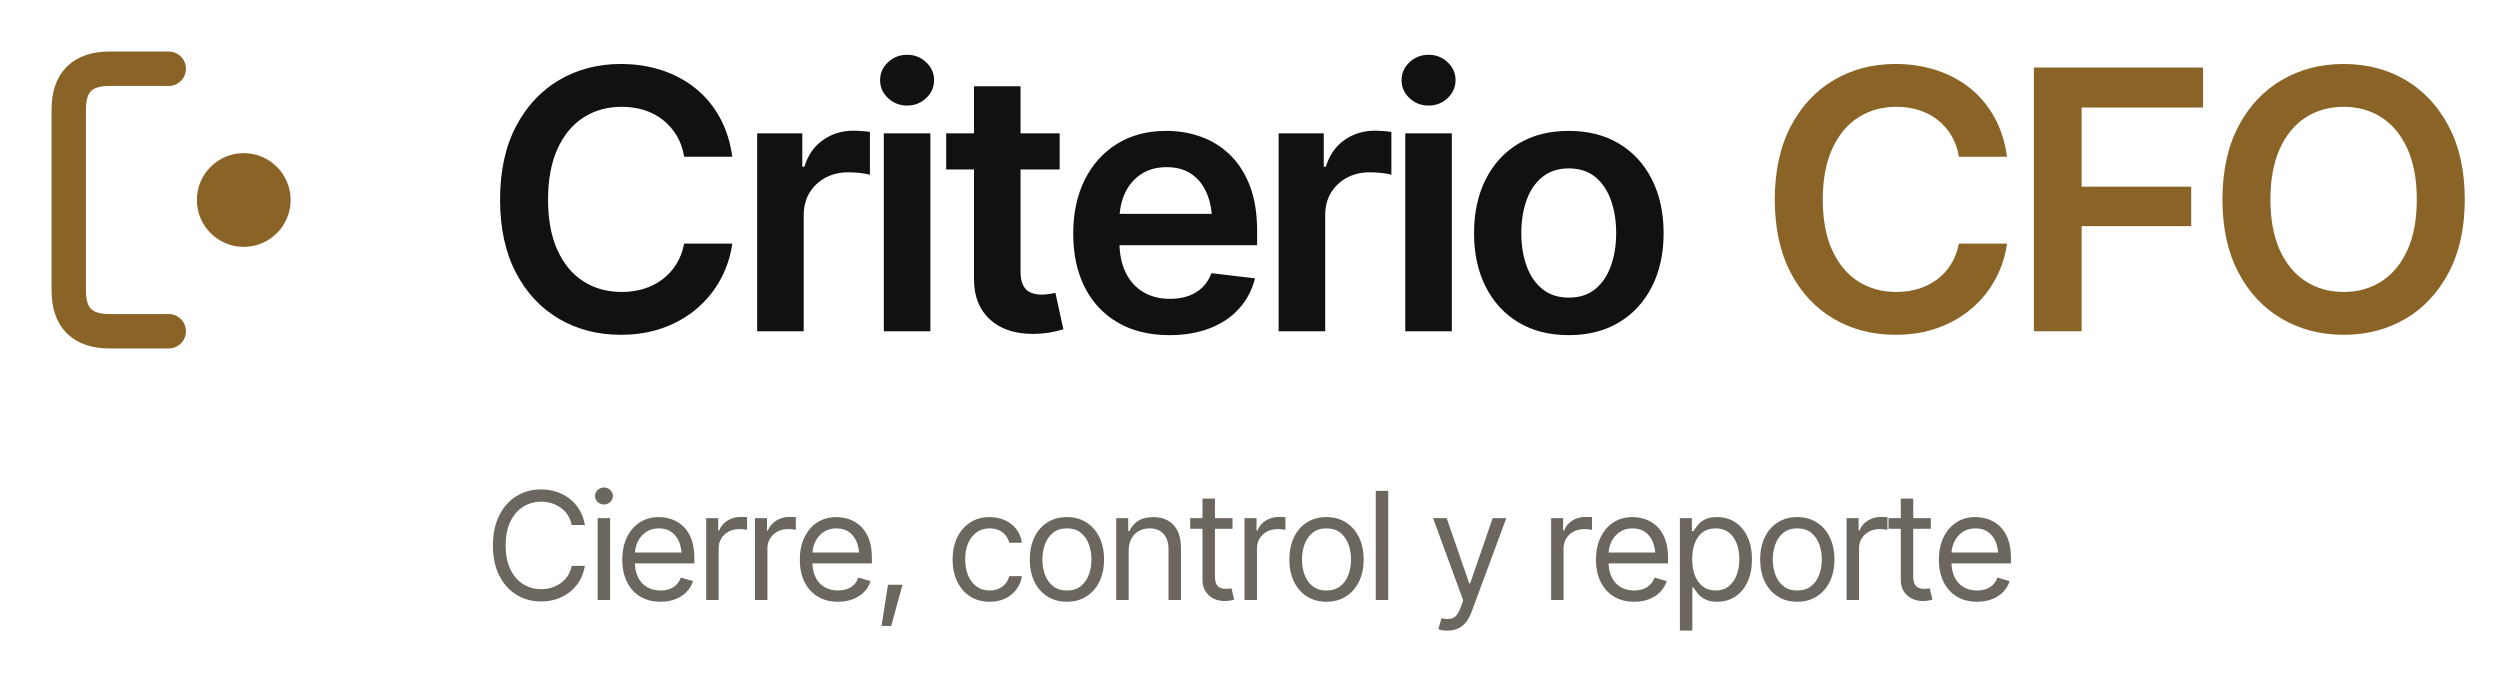
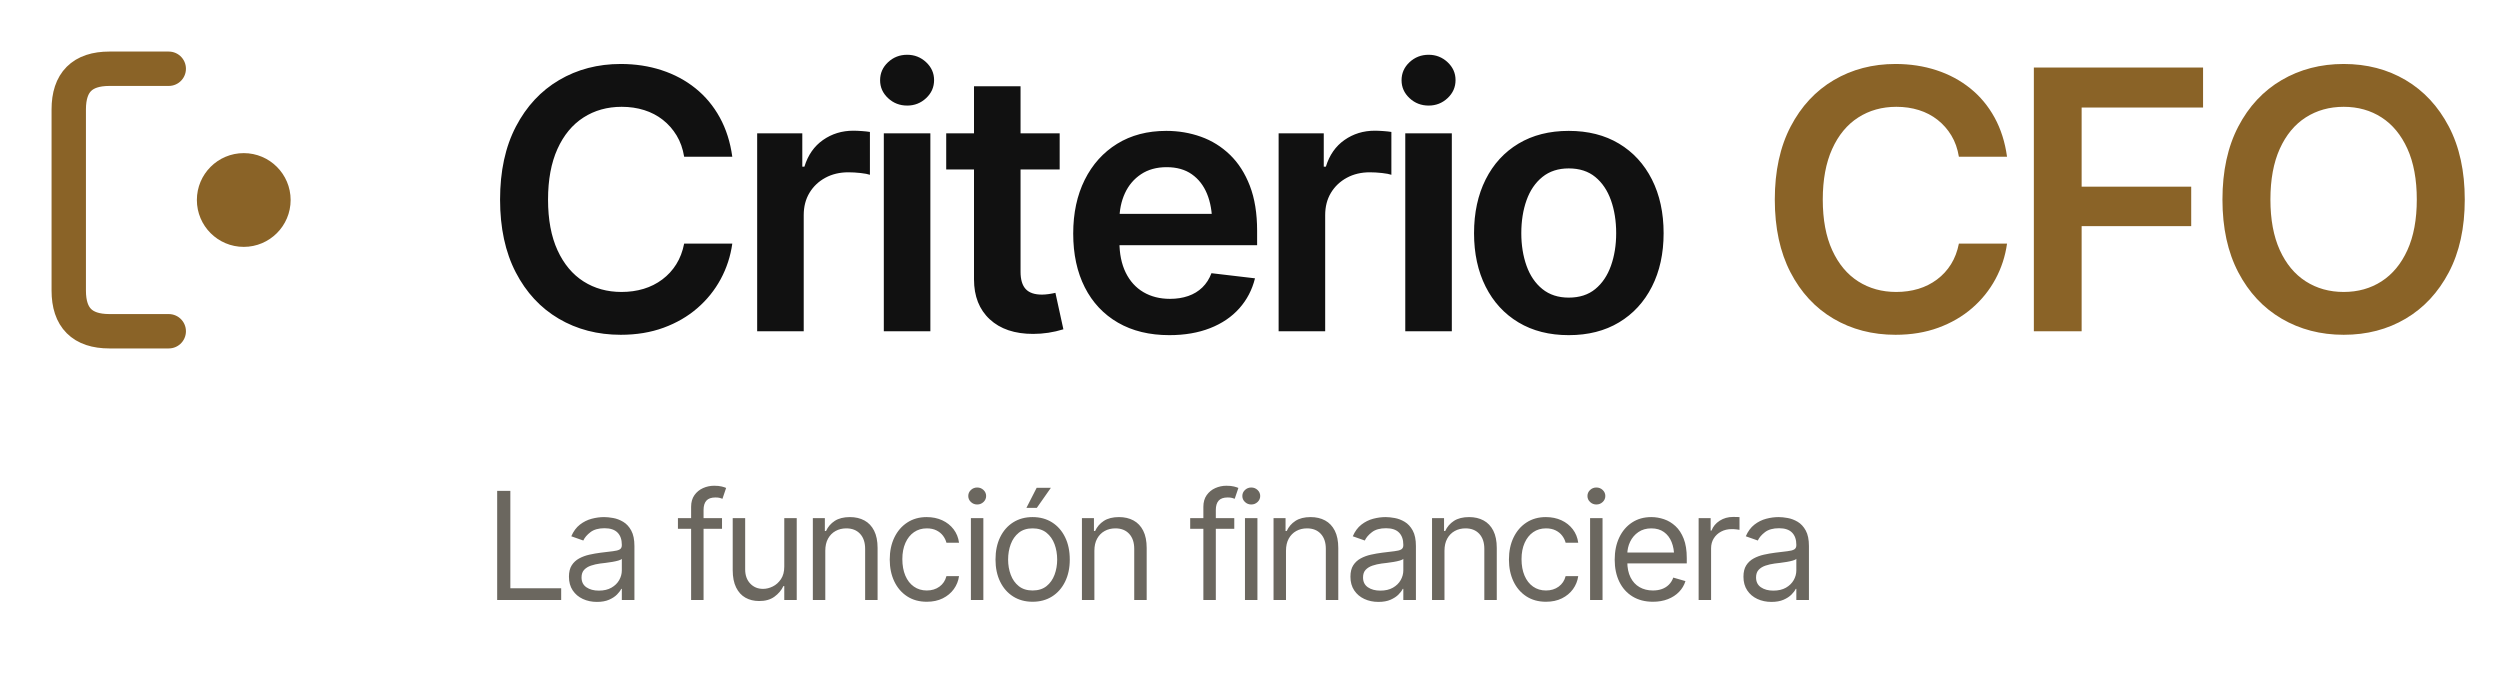
- <svg xmlns="http://www.w3.org/2000/svg" viewBox="0 0 400 108" width="400" height="108" role="img" aria-label="Criterio CFO · Cierre, control y reporte">
+ <svg xmlns="http://www.w3.org/2000/svg" viewBox="0 0 400 108" width="400" height="108" role="img" aria-label="Criterio CFO · La función financiera">
  <path d="M27 11H17.5Q11 11 11 17.5V46.5Q11 53 17.5 53H27" fill="none" stroke="#8a6327" stroke-width="5.5" stroke-linecap="round" stroke-linejoin="round" />
  <circle cx="39" cy="32" r="7.5" fill="#8a6327" />
  <path d="M99.325 53.566Q93.774 53.566 89.399 50.989Q85.023 48.412 82.517 43.569Q80.011 38.727 80.011 31.93Q80.011 25.104 82.545 20.248Q85.08 15.391 89.456 12.813Q93.831 10.236 99.325 10.236Q102.809 10.236 105.853 11.228Q108.897 12.219 111.276 14.13Q113.655 16.042 115.17 18.803Q116.686 21.564 117.167 25.076H109.464Q109.152 23.15 108.26 21.678Q107.368 20.205 106.051 19.171Q104.734 18.138 103.063 17.614Q101.393 17.09 99.467 17.09Q96.012 17.09 93.35 18.803Q90.688 20.517 89.187 23.844Q87.686 27.172 87.686 31.93Q87.686 36.744 89.201 40.043Q90.716 43.343 93.364 45.028Q96.012 46.713 99.438 46.713Q101.336 46.713 102.979 46.217Q104.621 45.722 105.966 44.716Q107.312 43.711 108.204 42.281Q109.096 40.851 109.464 38.981H117.167Q116.742 42.012 115.312 44.66Q113.882 47.308 111.574 49.304Q109.266 51.301 106.179 52.434Q103.092 53.566 99.325 53.566Z M121.147 53.0V21.338H128.368V26.662H128.708Q129.558 23.887 131.682 22.4Q133.806 20.913 136.524 20.913Q137.119 20.913 137.898 20.97Q138.677 21.026 139.187 21.111V27.965Q138.705 27.795 137.686 27.682Q136.666 27.568 135.732 27.568Q133.664 27.568 132.05 28.446Q130.436 29.324 129.515 30.854Q128.595 32.383 128.595 34.422V53.0Z M141.41 53.0V21.338H148.859V53.0ZM145.149 16.892Q143.364 16.892 142.09 15.702Q140.816 14.513 140.816 12.842Q140.816 11.143 142.09 9.953Q143.364 8.764 145.149 8.764Q146.904 8.764 148.179 9.953Q149.453 11.143 149.453 12.813Q149.453 14.513 148.179 15.702Q146.904 16.892 145.149 16.892Z M169.547 21.338V27.115H151.394V21.338ZM155.84 13.805H163.288V43.484Q163.288 45.354 164.11 46.246Q164.931 47.138 166.715 47.138Q167.197 47.138 167.791 47.053Q168.386 46.968 168.867 46.854L170.142 52.688Q168.952 53.057 167.735 53.241Q166.517 53.425 165.299 53.425Q160.881 53.425 158.361 51.088Q155.84 48.752 155.84 44.702Z M187.092 53.623Q182.334 53.623 178.879 51.626Q175.424 49.63 173.569 45.977Q171.714 42.323 171.714 37.367Q171.714 32.468 173.555 28.772Q175.396 25.076 178.738 23.009Q182.079 20.941 186.611 20.941Q189.528 20.941 192.147 21.876Q194.767 22.811 196.792 24.765Q198.817 26.719 199.978 29.735Q201.139 32.751 201.139 36.914V39.236H175.198V34.224H197.429L193.946 35.696Q193.946 33.006 193.124 31.009Q192.303 29.013 190.689 27.88Q189.075 26.747 186.667 26.747Q184.26 26.747 182.561 27.88Q180.862 29.013 179.984 30.924Q179.106 32.836 179.106 35.187V38.67Q179.106 41.559 180.111 43.612Q181.117 45.665 182.943 46.741Q184.77 47.817 187.205 47.817Q188.791 47.817 190.108 47.364Q191.425 46.911 192.374 45.991Q193.323 45.07 193.832 43.711L200.799 44.532Q200.119 47.279 198.293 49.333Q196.466 51.386 193.62 52.504Q190.774 53.623 187.092 53.623Z M204.58 53.0V21.338H211.802V26.662H212.142Q212.992 23.887 215.116 22.4Q217.24 20.913 219.958 20.913Q220.553 20.913 221.332 20.97Q222.111 21.026 222.621 21.111V27.965Q222.139 27.795 221.12 27.682Q220.1 27.568 219.165 27.568Q217.098 27.568 215.484 28.446Q213.87 29.324 212.949 30.854Q212.029 32.383 212.029 34.422V53.0Z M224.844 53.0V21.338H232.292V53.0ZM228.583 16.892Q226.798 16.892 225.524 15.702Q224.249 14.513 224.249 12.842Q224.249 11.143 225.524 9.953Q226.798 8.764 228.583 8.764Q230.338 8.764 231.613 9.953Q232.887 11.143 232.887 12.813Q232.887 14.513 231.613 15.702Q230.338 16.892 228.583 16.892Z M250.999 53.623Q246.354 53.623 242.956 51.584Q239.557 49.545 237.702 45.863Q235.847 42.182 235.847 37.311Q235.847 32.411 237.702 28.715Q239.557 25.02 242.956 22.98Q246.354 20.941 250.999 20.941Q255.643 20.941 259.042 22.98Q262.44 25.02 264.309 28.715Q266.178 32.411 266.178 37.311Q266.178 42.182 264.309 45.863Q262.44 49.545 259.042 51.584Q255.643 53.623 250.999 53.623ZM250.999 47.619Q253.576 47.619 255.247 46.246Q256.918 44.872 257.753 42.521Q258.588 40.171 258.588 37.311Q258.588 34.394 257.753 32.043Q256.918 29.692 255.247 28.319Q253.576 26.945 250.999 26.945Q248.478 26.945 246.779 28.319Q245.08 29.692 244.244 32.043Q243.409 34.394 243.409 37.311Q243.409 40.171 244.244 42.521Q245.08 44.872 246.779 46.246Q248.478 47.619 250.999 47.619Z" fill="#111111" />
  <path d="M303.283 53.566Q297.732 53.566 293.357 50.989Q288.981 48.412 286.475 43.569Q283.968 38.727 283.968 31.93Q283.968 25.104 286.503 20.248Q289.038 15.391 293.413 12.813Q297.789 10.236 303.283 10.236Q306.766 10.236 309.811 11.228Q312.855 12.219 315.234 14.13Q317.613 16.042 319.128 18.803Q320.643 21.564 321.125 25.076H313.422Q313.11 23.15 312.218 21.678Q311.326 20.205 310.009 19.171Q308.692 18.138 307.021 17.614Q305.35 17.09 303.424 17.09Q299.969 17.09 297.307 18.803Q294.645 20.517 293.144 23.844Q291.643 27.172 291.643 31.93Q291.643 36.744 293.158 40.043Q294.673 43.343 297.321 45.028Q299.969 46.713 303.396 46.713Q305.294 46.713 306.936 46.217Q308.579 45.722 309.924 44.716Q311.269 43.711 312.161 42.281Q313.053 40.851 313.422 38.981H321.125Q320.7 42.012 319.27 44.66Q317.839 47.308 315.531 49.304Q313.223 51.301 310.136 52.434Q307.049 53.566 303.283 53.566Z M325.416 53.0V10.803H352.49V17.203H333.062V29.862H350.593V36.178H333.062V53.0Z M374.991 53.566Q369.469 53.566 365.065 50.989Q360.661 48.412 358.126 43.569Q355.592 38.727 355.592 31.93Q355.592 25.104 358.126 20.248Q360.661 15.391 365.065 12.813Q369.469 10.236 374.991 10.236Q380.542 10.236 384.903 12.813Q389.264 15.391 391.813 20.248Q394.362 25.104 394.362 31.93Q394.362 38.727 391.813 43.569Q389.264 48.412 384.903 50.989Q380.542 53.566 374.991 53.566ZM374.991 46.713Q378.418 46.713 381.052 45.014Q383.685 43.314 385.186 40.015Q386.687 36.716 386.687 31.93Q386.687 27.115 385.186 23.802Q383.685 20.488 381.052 18.789Q378.418 17.09 374.991 17.09Q371.564 17.09 368.916 18.789Q366.268 20.488 364.767 23.802Q363.266 27.115 363.266 31.93Q363.266 36.716 364.767 40.015Q366.268 43.314 368.916 45.014Q371.564 46.713 374.991 46.713Z" fill="#8a6327" />
-   <path d="M86.578 96.234Q84.352 96.234 82.605 95.145Q80.859 94.055 79.863 92.045Q78.867 90.035 78.867 87.281Q78.867 84.516 79.863 82.5Q80.859 80.484 82.605 79.395Q84.352 78.305 86.578 78.305Q87.891 78.305 89.057 78.691Q90.223 79.078 91.16 79.811Q92.098 80.543 92.725 81.604Q93.352 82.664 93.586 84.0H91.477Q91.289 83.086 90.826 82.395Q90.363 81.703 89.701 81.229Q89.039 80.754 88.242 80.514Q87.445 80.273 86.578 80.273Q84.996 80.273 83.707 81.076Q82.418 81.879 81.662 83.443Q80.906 85.008 80.906 87.281Q80.906 89.543 81.662 91.102Q82.418 92.66 83.707 93.463Q84.996 94.266 86.578 94.266Q87.445 94.266 88.242 94.025Q89.039 93.785 89.701 93.311Q90.363 92.836 90.826 92.145Q91.289 91.453 91.477 90.539H93.586Q93.352 91.887 92.725 92.941Q92.098 93.996 91.16 94.729Q90.223 95.461 89.057 95.848Q87.891 96.234 86.578 96.234Z M95.625 96.0V82.898H97.617V96.0ZM96.633 80.719Q96.047 80.719 95.625 80.32Q95.203 79.922 95.203 79.359Q95.203 78.797 95.625 78.398Q96.047 78.0 96.633 78.0Q97.219 78.0 97.641 78.398Q98.062 78.797 98.062 79.359Q98.062 79.922 97.641 80.32Q97.219 80.719 96.633 80.719Z M105.68 96.281Q103.793 96.281 102.416 95.438Q101.039 94.594 100.301 93.076Q99.562 91.559 99.562 89.555Q99.562 87.539 100.289 86.004Q101.016 84.469 102.334 83.602Q103.652 82.734 105.422 82.734Q106.441 82.734 107.449 83.074Q108.457 83.414 109.283 84.176Q110.109 84.938 110.602 86.191Q111.094 87.445 111.094 89.273V90.141H100.992V88.406H110.004L109.078 89.062Q109.078 87.75 108.668 86.73Q108.258 85.711 107.443 85.125Q106.629 84.539 105.422 84.539Q104.215 84.539 103.354 85.131Q102.492 85.723 102.035 86.672Q101.578 87.621 101.578 88.711V89.859Q101.578 91.348 102.094 92.379Q102.609 93.41 103.535 93.943Q104.461 94.477 105.68 94.477Q106.465 94.477 107.109 94.248Q107.754 94.02 108.223 93.557Q108.691 93.094 108.938 92.414L110.883 92.977Q110.578 93.961 109.857 94.705Q109.137 95.449 108.07 95.865Q107.004 96.281 105.68 96.281Z M112.992 96.0V82.898H114.914V84.891H115.055Q115.418 83.918 116.361 83.314Q117.305 82.711 118.477 82.711Q118.699 82.711 119.027 82.717Q119.355 82.723 119.531 82.734V84.773Q119.426 84.75 119.062 84.703Q118.699 84.656 118.289 84.656Q117.34 84.656 116.59 85.055Q115.84 85.453 115.412 86.145Q114.984 86.836 114.984 87.727V96.0Z M120.797 96.0V82.898H122.719V84.891H122.859Q123.223 83.918 124.166 83.314Q125.109 82.711 126.281 82.711Q126.504 82.711 126.832 82.717Q127.16 82.723 127.336 82.734V84.773Q127.23 84.75 126.867 84.703Q126.504 84.656 126.094 84.656Q125.145 84.656 124.395 85.055Q123.645 85.453 123.217 86.145Q122.789 86.836 122.789 87.727V96.0Z M134.086 96.281Q132.199 96.281 130.822 95.438Q129.445 94.594 128.707 93.076Q127.969 91.559 127.969 89.555Q127.969 87.539 128.695 86.004Q129.422 84.469 130.74 83.602Q132.059 82.734 133.828 82.734Q134.848 82.734 135.855 83.074Q136.863 83.414 137.689 84.176Q138.516 84.938 139.008 86.191Q139.5 87.445 139.5 89.273V90.141H129.398V88.406H138.41L137.484 89.062Q137.484 87.75 137.074 86.73Q136.664 85.711 135.85 85.125Q135.035 84.539 133.828 84.539Q132.621 84.539 131.76 85.131Q130.898 85.723 130.441 86.672Q129.984 87.621 129.984 88.711V89.859Q129.984 91.348 130.5 92.379Q131.016 93.41 131.941 93.943Q132.867 94.477 134.086 94.477Q134.871 94.477 135.516 94.248Q136.16 94.02 136.629 93.557Q137.098 93.094 137.344 92.414L139.289 92.977Q138.984 93.961 138.264 94.705Q137.543 95.449 136.477 95.865Q135.41 96.281 134.086 96.281Z M141.047 100.148 142.078 93.562H144.398L142.594 100.148Z M158.344 96.281Q156.516 96.281 155.186 95.408Q153.855 94.535 153.135 93.012Q152.414 91.488 152.414 89.531Q152.414 87.527 153.152 85.998Q153.891 84.469 155.221 83.602Q156.551 82.734 158.32 82.734Q159.703 82.734 160.811 83.244Q161.918 83.754 162.627 84.68Q163.336 85.605 163.5 86.836H161.484Q161.332 86.238 160.934 85.711Q160.535 85.184 159.885 84.861Q159.234 84.539 158.344 84.539Q157.172 84.539 156.293 85.148Q155.414 85.758 154.922 86.865Q154.43 87.973 154.43 89.461Q154.43 90.973 154.91 92.104Q155.391 93.234 156.275 93.855Q157.16 94.477 158.344 94.477Q159.527 94.477 160.371 93.861Q161.215 93.246 161.484 92.18H163.5Q163.336 93.34 162.662 94.266Q161.988 95.191 160.893 95.736Q159.797 96.281 158.344 96.281Z M170.695 96.281Q168.926 96.281 167.59 95.438Q166.254 94.594 165.51 93.07Q164.766 91.547 164.766 89.531Q164.766 87.48 165.51 85.951Q166.254 84.422 167.59 83.578Q168.926 82.734 170.695 82.734Q172.477 82.734 173.812 83.578Q175.148 84.422 175.898 85.951Q176.648 87.48 176.648 89.531Q176.648 91.547 175.898 93.07Q175.148 94.594 173.812 95.438Q172.477 96.281 170.695 96.281ZM170.695 94.477Q172.055 94.477 172.922 93.785Q173.789 93.094 174.211 91.963Q174.633 90.832 174.633 89.531Q174.633 88.207 174.211 87.07Q173.789 85.934 172.922 85.236Q172.055 84.539 170.695 84.539Q169.359 84.539 168.492 85.236Q167.625 85.934 167.203 87.07Q166.781 88.207 166.781 89.531Q166.781 90.832 167.203 91.963Q167.625 93.094 168.492 93.785Q169.359 94.477 170.695 94.477Z M180.586 88.125V96.0H178.594V82.898H180.516V84.961H180.703Q181.16 83.953 182.098 83.344Q183.035 82.734 184.523 82.734Q185.848 82.734 186.844 83.273Q187.84 83.812 188.396 84.908Q188.953 86.004 188.953 87.68V96.0H186.961V87.82Q186.961 86.285 186.152 85.412Q185.344 84.539 183.949 84.539Q182.988 84.539 182.227 84.961Q181.465 85.383 181.025 86.18Q180.586 86.977 180.586 88.125Z M197.203 82.898V84.609H190.43V82.898ZM192.398 79.781H194.391V92.25Q194.391 93.27 194.812 93.744Q195.234 94.219 196.148 94.219Q196.348 94.219 196.564 94.195Q196.781 94.172 197.039 94.125L197.461 95.93Q197.18 96.035 196.775 96.1Q196.371 96.164 195.961 96.164Q194.379 96.164 193.389 95.227Q192.398 94.289 192.398 92.789Z M199.125 96.0V82.898H201.047V84.891H201.188Q201.551 83.918 202.494 83.314Q203.438 82.711 204.609 82.711Q204.832 82.711 205.16 82.717Q205.488 82.723 205.664 82.734V84.773Q205.559 84.75 205.195 84.703Q204.832 84.656 204.422 84.656Q203.473 84.656 202.723 85.055Q201.973 85.453 201.545 86.145Q201.117 86.836 201.117 87.727V96.0Z M212.227 96.281Q210.457 96.281 209.121 95.438Q207.785 94.594 207.041 93.07Q206.297 91.547 206.297 89.531Q206.297 87.48 207.041 85.951Q207.785 84.422 209.121 83.578Q210.457 82.734 212.227 82.734Q214.008 82.734 215.344 83.578Q216.68 84.422 217.43 85.951Q218.18 87.48 218.18 89.531Q218.18 91.547 217.43 93.07Q216.68 94.594 215.344 95.438Q214.008 96.281 212.227 96.281ZM212.227 94.477Q213.586 94.477 214.453 93.785Q215.32 93.094 215.742 91.963Q216.164 90.832 216.164 89.531Q216.164 88.207 215.742 87.07Q215.32 85.934 214.453 85.236Q213.586 84.539 212.227 84.539Q210.891 84.539 210.023 85.236Q209.156 85.934 208.734 87.07Q208.312 88.207 208.312 89.531Q208.312 90.832 208.734 91.963Q209.156 93.094 210.023 93.785Q210.891 94.477 212.227 94.477Z M222.117 78.539V96.0H220.125V78.539Z M231.609 100.898Q231.094 100.91 230.695 100.828Q230.297 100.746 230.133 100.664L230.648 98.906L230.848 98.953Q231.855 99.188 232.541 98.854Q233.227 98.52 233.742 97.102L234.117 96.07L229.289 82.898H231.469L235.078 93.352H235.219L238.828 82.898H241.008L235.453 97.898Q235.078 98.918 234.527 99.586Q233.977 100.254 233.25 100.576Q232.523 100.898 231.609 100.898Z M248.18 96.0V82.898H250.102V84.891H250.242Q250.605 83.918 251.549 83.314Q252.492 82.711 253.664 82.711Q253.887 82.711 254.215 82.717Q254.543 82.723 254.719 82.734V84.773Q254.613 84.75 254.25 84.703Q253.887 84.656 253.477 84.656Q252.527 84.656 251.777 85.055Q251.027 85.453 250.6 86.145Q250.172 86.836 250.172 87.727V96.0Z M261.469 96.281Q259.582 96.281 258.205 95.438Q256.828 94.594 256.09 93.076Q255.352 91.559 255.352 89.555Q255.352 87.539 256.078 86.004Q256.805 84.469 258.123 83.602Q259.441 82.734 261.211 82.734Q262.23 82.734 263.238 83.074Q264.246 83.414 265.072 84.176Q265.898 84.938 266.391 86.191Q266.883 87.445 266.883 89.273V90.141H256.781V88.406H265.793L264.867 89.062Q264.867 87.75 264.457 86.73Q264.047 85.711 263.232 85.125Q262.418 84.539 261.211 84.539Q260.004 84.539 259.143 85.131Q258.281 85.723 257.824 86.672Q257.367 87.621 257.367 88.711V89.859Q257.367 91.348 257.883 92.379Q258.398 93.41 259.324 93.943Q260.25 94.477 261.469 94.477Q262.254 94.477 262.898 94.248Q263.543 94.02 264.012 93.557Q264.48 93.094 264.727 92.414L266.672 92.977Q266.367 93.961 265.646 94.705Q264.926 95.449 263.859 95.865Q262.793 96.281 261.469 96.281Z M268.781 100.898V82.898H270.703V84.984H270.938Q271.16 84.645 271.559 84.111Q271.957 83.578 272.707 83.156Q273.457 82.734 274.734 82.734Q276.387 82.734 277.641 83.561Q278.895 84.387 279.604 85.904Q280.312 87.422 280.312 89.484Q280.312 91.559 279.609 93.088Q278.906 94.617 277.652 95.449Q276.398 96.281 274.758 96.281Q273.504 96.281 272.742 95.854Q271.98 95.426 271.57 94.881Q271.16 94.336 270.938 93.984H270.773V100.898ZM274.5 94.477Q275.754 94.477 276.598 93.803Q277.441 93.129 277.869 91.992Q278.297 90.855 278.297 89.461Q278.297 88.078 277.875 86.965Q277.453 85.852 276.615 85.195Q275.777 84.539 274.5 84.539Q273.27 84.539 272.438 85.154Q271.605 85.77 271.178 86.877Q270.75 87.984 270.75 89.461Q270.75 90.938 271.184 92.068Q271.617 93.199 272.455 93.838Q273.293 94.477 274.5 94.477Z M287.555 96.281Q285.785 96.281 284.449 95.438Q283.113 94.594 282.369 93.07Q281.625 91.547 281.625 89.531Q281.625 87.48 282.369 85.951Q283.113 84.422 284.449 83.578Q285.785 82.734 287.555 82.734Q289.336 82.734 290.672 83.578Q292.008 84.422 292.758 85.951Q293.508 87.48 293.508 89.531Q293.508 91.547 292.758 93.07Q292.008 94.594 290.672 95.438Q289.336 96.281 287.555 96.281ZM287.555 94.477Q288.914 94.477 289.781 93.785Q290.648 93.094 291.07 91.963Q291.492 90.832 291.492 89.531Q291.492 88.207 291.07 87.07Q290.648 85.934 289.781 85.236Q288.914 84.539 287.555 84.539Q286.219 84.539 285.352 85.236Q284.484 85.934 284.062 87.07Q283.641 88.207 283.641 89.531Q283.641 90.832 284.062 91.963Q284.484 93.094 285.352 93.785Q286.219 94.477 287.555 94.477Z M295.453 96.0V82.898H297.375V84.891H297.516Q297.879 83.918 298.822 83.314Q299.766 82.711 300.938 82.711Q301.16 82.711 301.488 82.717Q301.816 82.723 301.992 82.734V84.773Q301.887 84.75 301.523 84.703Q301.16 84.656 300.75 84.656Q299.801 84.656 299.051 85.055Q298.301 85.453 297.873 86.145Q297.445 86.836 297.445 87.727V96.0Z M308.93 82.898V84.609H302.156V82.898ZM304.125 79.781H306.117V92.25Q306.117 93.27 306.539 93.744Q306.961 94.219 307.875 94.219Q308.074 94.219 308.291 94.195Q308.508 94.172 308.766 94.125L309.188 95.93Q308.906 96.035 308.502 96.1Q308.098 96.164 307.688 96.164Q306.105 96.164 305.115 95.227Q304.125 94.289 304.125 92.789Z M316.336 96.281Q314.449 96.281 313.072 95.438Q311.695 94.594 310.957 93.076Q310.219 91.559 310.219 89.555Q310.219 87.539 310.945 86.004Q311.672 84.469 312.99 83.602Q314.309 82.734 316.078 82.734Q317.098 82.734 318.105 83.074Q319.113 83.414 319.939 84.176Q320.766 84.938 321.258 86.191Q321.75 87.445 321.75 89.273V90.141H311.648V88.406H320.66L319.734 89.062Q319.734 87.75 319.324 86.73Q318.914 85.711 318.1 85.125Q317.285 84.539 316.078 84.539Q314.871 84.539 314.01 85.131Q313.148 85.723 312.691 86.672Q312.234 87.621 312.234 88.711V89.859Q312.234 91.348 312.75 92.379Q313.266 93.41 314.191 93.943Q315.117 94.477 316.336 94.477Q317.121 94.477 317.766 94.248Q318.41 94.02 318.879 93.557Q319.348 93.094 319.594 92.414L321.539 92.977Q321.234 93.961 320.514 94.705Q319.793 95.449 318.727 95.865Q317.66 96.281 316.336 96.281Z" fill="#6b675f" />
+   <path d="M79.547 96.0V78.539H81.656V94.125H89.789V96.0Z M95.508 96.305Q94.266 96.305 93.246 95.83Q92.227 95.355 91.629 94.453Q91.031 93.551 91.031 92.273Q91.031 91.148 91.477 90.451Q91.922 89.754 92.666 89.35Q93.41 88.945 94.307 88.746Q95.203 88.547 96.117 88.43Q97.312 88.277 98.057 88.195Q98.801 88.113 99.146 87.914Q99.492 87.715 99.492 87.234V87.164Q99.492 85.91 98.807 85.213Q98.121 84.516 96.727 84.516Q95.297 84.516 94.477 85.143Q93.656 85.77 93.328 86.484L91.406 85.805Q91.922 84.609 92.783 83.941Q93.645 83.273 94.658 83.004Q95.672 82.734 96.656 82.734Q97.289 82.734 98.109 82.881Q98.93 83.027 99.709 83.49Q100.488 83.953 100.998 84.885Q101.508 85.816 101.508 87.375V96.0H99.492V94.219H99.398Q99.199 94.641 98.719 95.127Q98.238 95.613 97.447 95.959Q96.656 96.305 95.508 96.305ZM95.812 94.5Q97.008 94.5 97.828 94.031Q98.648 93.562 99.07 92.818Q99.492 92.074 99.492 91.266V89.414Q99.363 89.566 98.936 89.689Q98.508 89.812 97.951 89.906Q97.395 90.0 96.867 90.064Q96.34 90.129 96.023 90.164Q95.238 90.27 94.559 90.498Q93.879 90.727 93.463 91.172Q93.047 91.617 93.047 92.391Q93.047 93.434 93.826 93.967Q94.605 94.5 95.812 94.5Z M115.523 82.898V84.609H108.469V82.898ZM110.578 96.0V81.094Q110.578 79.969 111.111 79.219Q111.645 78.469 112.488 78.094Q113.332 77.719 114.258 77.719Q115.008 77.719 115.482 77.842Q115.957 77.965 116.18 78.07L115.594 79.805Q115.441 79.746 115.178 79.67Q114.914 79.594 114.469 79.594Q113.473 79.594 113.021 80.104Q112.57 80.613 112.57 81.586V96.0Z M125.484 90.656V82.898H127.477V96.0H125.484V93.773H125.344Q124.875 94.77 123.908 95.473Q122.941 96.176 121.453 96.164Q120.223 96.164 119.273 95.631Q118.324 95.098 117.779 93.996Q117.234 92.895 117.234 91.219V82.898H119.227V91.102Q119.227 92.52 120.041 93.375Q120.855 94.23 122.109 94.219Q122.859 94.219 123.639 93.838Q124.418 93.457 124.951 92.666Q125.484 91.875 125.484 90.656Z M132.047 88.125V96.0H130.055V82.898H131.977V84.961H132.164Q132.621 83.953 133.559 83.344Q134.496 82.734 135.984 82.734Q137.309 82.734 138.305 83.273Q139.301 83.812 139.857 84.908Q140.414 86.004 140.414 87.68V96.0H138.422V87.82Q138.422 86.285 137.613 85.412Q136.805 84.539 135.41 84.539Q134.449 84.539 133.688 84.961Q132.926 85.383 132.486 86.18Q132.047 86.977 132.047 88.125Z M148.289 96.281Q146.461 96.281 145.131 95.408Q143.801 94.535 143.08 93.012Q142.359 91.488 142.359 89.531Q142.359 87.527 143.098 85.998Q143.836 84.469 145.166 83.602Q146.496 82.734 148.266 82.734Q149.648 82.734 150.756 83.244Q151.863 83.754 152.572 84.68Q153.281 85.605 153.445 86.836H151.43Q151.277 86.238 150.879 85.711Q150.48 85.184 149.83 84.861Q149.18 84.539 148.289 84.539Q147.117 84.539 146.238 85.148Q145.359 85.758 144.867 86.865Q144.375 87.973 144.375 89.461Q144.375 90.973 144.855 92.104Q145.336 93.234 146.221 93.855Q147.105 94.477 148.289 94.477Q149.473 94.477 150.316 93.861Q151.16 93.246 151.43 92.18H153.445Q153.281 93.34 152.607 94.266Q151.934 95.191 150.838 95.736Q149.742 96.281 148.289 96.281Z M155.344 96.0V82.898H157.336V96.0ZM156.352 80.719Q155.766 80.719 155.344 80.32Q154.922 79.922 154.922 79.359Q154.922 78.797 155.344 78.398Q155.766 78.0 156.352 78.0Q156.938 78.0 157.359 78.398Q157.781 78.797 157.781 79.359Q157.781 79.922 157.359 80.32Q156.938 80.719 156.352 80.719Z M165.211 96.281Q163.441 96.281 162.105 95.438Q160.77 94.594 160.025 93.07Q159.281 91.547 159.281 89.531Q159.281 87.48 160.025 85.951Q160.77 84.422 162.105 83.578Q163.441 82.734 165.211 82.734Q166.992 82.734 168.328 83.578Q169.664 84.422 170.414 85.951Q171.164 87.48 171.164 89.531Q171.164 91.547 170.414 93.07Q169.664 94.594 168.328 95.438Q166.992 96.281 165.211 96.281ZM165.211 94.477Q166.57 94.477 167.438 93.785Q168.305 93.094 168.727 91.963Q169.148 90.832 169.148 89.531Q169.148 88.207 168.727 87.07Q168.305 85.934 167.438 85.236Q166.57 84.539 165.211 84.539Q163.875 84.539 163.008 85.236Q162.141 85.934 161.719 87.07Q161.297 88.207 161.297 89.531Q161.297 90.832 161.719 91.963Q162.141 93.094 163.008 93.785Q163.875 94.477 165.211 94.477ZM164.227 81.258 165.867 78.047H168.141L165.891 81.258Z M175.102 88.125V96.0H173.109V82.898H175.031V84.961H175.219Q175.676 83.953 176.613 83.344Q177.551 82.734 179.039 82.734Q180.363 82.734 181.359 83.273Q182.355 83.812 182.912 84.908Q183.469 86.004 183.469 87.68V96.0H181.477V87.82Q181.477 86.285 180.668 85.412Q179.859 84.539 178.465 84.539Q177.504 84.539 176.742 84.961Q175.98 85.383 175.541 86.18Q175.102 86.977 175.102 88.125Z M197.484 82.898V84.609H190.43V82.898ZM192.539 96.0V81.094Q192.539 79.969 193.072 79.219Q193.605 78.469 194.449 78.094Q195.293 77.719 196.219 77.719Q196.969 77.719 197.443 77.842Q197.918 77.965 198.141 78.07L197.555 79.805Q197.402 79.746 197.139 79.67Q196.875 79.594 196.43 79.594Q195.434 79.594 194.982 80.104Q194.531 80.613 194.531 81.586V96.0Z M199.195 96.0V82.898H201.188V96.0ZM200.203 80.719Q199.617 80.719 199.195 80.32Q198.773 79.922 198.773 79.359Q198.773 78.797 199.195 78.398Q199.617 78.0 200.203 78.0Q200.789 78.0 201.211 78.398Q201.633 78.797 201.633 79.359Q201.633 79.922 201.211 80.32Q200.789 80.719 200.203 80.719Z M205.758 88.125V96.0H203.766V82.898H205.688V84.961H205.875Q206.332 83.953 207.27 83.344Q208.207 82.734 209.695 82.734Q211.02 82.734 212.016 83.273Q213.012 83.812 213.568 84.908Q214.125 86.004 214.125 87.68V96.0H212.133V87.82Q212.133 86.285 211.324 85.412Q210.516 84.539 209.121 84.539Q208.16 84.539 207.398 84.961Q206.637 85.383 206.197 86.18Q205.758 86.977 205.758 88.125Z M220.547 96.305Q219.305 96.305 218.285 95.83Q217.266 95.355 216.668 94.453Q216.07 93.551 216.07 92.273Q216.07 91.148 216.516 90.451Q216.961 89.754 217.705 89.35Q218.449 88.945 219.346 88.746Q220.242 88.547 221.156 88.43Q222.352 88.277 223.096 88.195Q223.84 88.113 224.186 87.914Q224.531 87.715 224.531 87.234V87.164Q224.531 85.91 223.846 85.213Q223.16 84.516 221.766 84.516Q220.336 84.516 219.516 85.143Q218.695 85.77 218.367 86.484L216.445 85.805Q216.961 84.609 217.822 83.941Q218.684 83.273 219.697 83.004Q220.711 82.734 221.695 82.734Q222.328 82.734 223.148 82.881Q223.969 83.027 224.748 83.49Q225.527 83.953 226.037 84.885Q226.547 85.816 226.547 87.375V96.0H224.531V94.219H224.438Q224.238 94.641 223.758 95.127Q223.277 95.613 222.486 95.959Q221.695 96.305 220.547 96.305ZM220.852 94.5Q222.047 94.5 222.867 94.031Q223.688 93.562 224.109 92.818Q224.531 92.074 224.531 91.266V89.414Q224.402 89.566 223.975 89.689Q223.547 89.812 222.99 89.906Q222.434 90.0 221.906 90.064Q221.379 90.129 221.062 90.164Q220.277 90.27 219.598 90.498Q218.918 90.727 218.502 91.172Q218.086 91.617 218.086 92.391Q218.086 93.434 218.865 93.967Q219.645 94.5 220.852 94.5Z M231.117 88.125V96.0H229.125V82.898H231.047V84.961H231.234Q231.691 83.953 232.629 83.344Q233.566 82.734 235.055 82.734Q236.379 82.734 237.375 83.273Q238.371 83.812 238.928 84.908Q239.484 86.004 239.484 87.68V96.0H237.492V87.82Q237.492 86.285 236.684 85.412Q235.875 84.539 234.48 84.539Q233.52 84.539 232.758 84.961Q231.996 85.383 231.557 86.18Q231.117 86.977 231.117 88.125Z M247.359 96.281Q245.531 96.281 244.201 95.408Q242.871 94.535 242.15 93.012Q241.43 91.488 241.43 89.531Q241.43 87.527 242.168 85.998Q242.906 84.469 244.236 83.602Q245.566 82.734 247.336 82.734Q248.719 82.734 249.826 83.244Q250.934 83.754 251.643 84.68Q252.352 85.605 252.516 86.836H250.5Q250.348 86.238 249.949 85.711Q249.551 85.184 248.9 84.861Q248.25 84.539 247.359 84.539Q246.188 84.539 245.309 85.148Q244.43 85.758 243.938 86.865Q243.445 87.973 243.445 89.461Q243.445 90.973 243.926 92.104Q244.406 93.234 245.291 93.855Q246.176 94.477 247.359 94.477Q248.543 94.477 249.387 93.861Q250.23 93.246 250.5 92.18H252.516Q252.352 93.34 251.678 94.266Q251.004 95.191 249.908 95.736Q248.812 96.281 247.359 96.281Z M254.414 96.0V82.898H256.406V96.0ZM255.422 80.719Q254.836 80.719 254.414 80.32Q253.992 79.922 253.992 79.359Q253.992 78.797 254.414 78.398Q254.836 78.0 255.422 78.0Q256.008 78.0 256.43 78.398Q256.852 78.797 256.852 79.359Q256.852 79.922 256.43 80.32Q256.008 80.719 255.422 80.719Z M264.469 96.281Q262.582 96.281 261.205 95.438Q259.828 94.594 259.09 93.076Q258.352 91.559 258.352 89.555Q258.352 87.539 259.078 86.004Q259.805 84.469 261.123 83.602Q262.441 82.734 264.211 82.734Q265.23 82.734 266.238 83.074Q267.246 83.414 268.072 84.176Q268.898 84.938 269.391 86.191Q269.883 87.445 269.883 89.273V90.141H259.781V88.406H268.793L267.867 89.062Q267.867 87.75 267.457 86.73Q267.047 85.711 266.232 85.125Q265.418 84.539 264.211 84.539Q263.004 84.539 262.143 85.131Q261.281 85.723 260.824 86.672Q260.367 87.621 260.367 88.711V89.859Q260.367 91.348 260.883 92.379Q261.398 93.41 262.324 93.943Q263.25 94.477 264.469 94.477Q265.254 94.477 265.898 94.248Q266.543 94.02 267.012 93.557Q267.48 93.094 267.727 92.414L269.672 92.977Q269.367 93.961 268.646 94.705Q267.926 95.449 266.859 95.865Q265.793 96.281 264.469 96.281Z M271.781 96.0V82.898H273.703V84.891H273.844Q274.207 83.918 275.15 83.314Q276.094 82.711 277.266 82.711Q277.488 82.711 277.816 82.717Q278.145 82.723 278.32 82.734V84.773Q278.215 84.75 277.852 84.703Q277.488 84.656 277.078 84.656Q276.129 84.656 275.379 85.055Q274.629 85.453 274.201 86.145Q273.773 86.836 273.773 87.727V96.0Z M283.43 96.305Q282.188 96.305 281.168 95.83Q280.148 95.355 279.551 94.453Q278.953 93.551 278.953 92.273Q278.953 91.148 279.398 90.451Q279.844 89.754 280.588 89.35Q281.332 88.945 282.229 88.746Q283.125 88.547 284.039 88.43Q285.234 88.277 285.979 88.195Q286.723 88.113 287.068 87.914Q287.414 87.715 287.414 87.234V87.164Q287.414 85.91 286.729 85.213Q286.043 84.516 284.648 84.516Q283.219 84.516 282.398 85.143Q281.578 85.77 281.25 86.484L279.328 85.805Q279.844 84.609 280.705 83.941Q281.566 83.273 282.58 83.004Q283.594 82.734 284.578 82.734Q285.211 82.734 286.031 82.881Q286.852 83.027 287.631 83.49Q288.41 83.953 288.92 84.885Q289.43 85.816 289.43 87.375V96.0H287.414V94.219H287.32Q287.121 94.641 286.641 95.127Q286.16 95.613 285.369 95.959Q284.578 96.305 283.43 96.305ZM283.734 94.5Q284.93 94.5 285.75 94.031Q286.57 93.562 286.992 92.818Q287.414 92.074 287.414 91.266V89.414Q287.285 89.566 286.857 89.689Q286.43 89.812 285.873 89.906Q285.316 90.0 284.789 90.064Q284.262 90.129 283.945 90.164Q283.16 90.27 282.48 90.498Q281.801 90.727 281.385 91.172Q280.969 91.617 280.969 92.391Q280.969 93.434 281.748 93.967Q282.527 94.5 283.734 94.5Z" fill="#6b675f" />
</svg>
